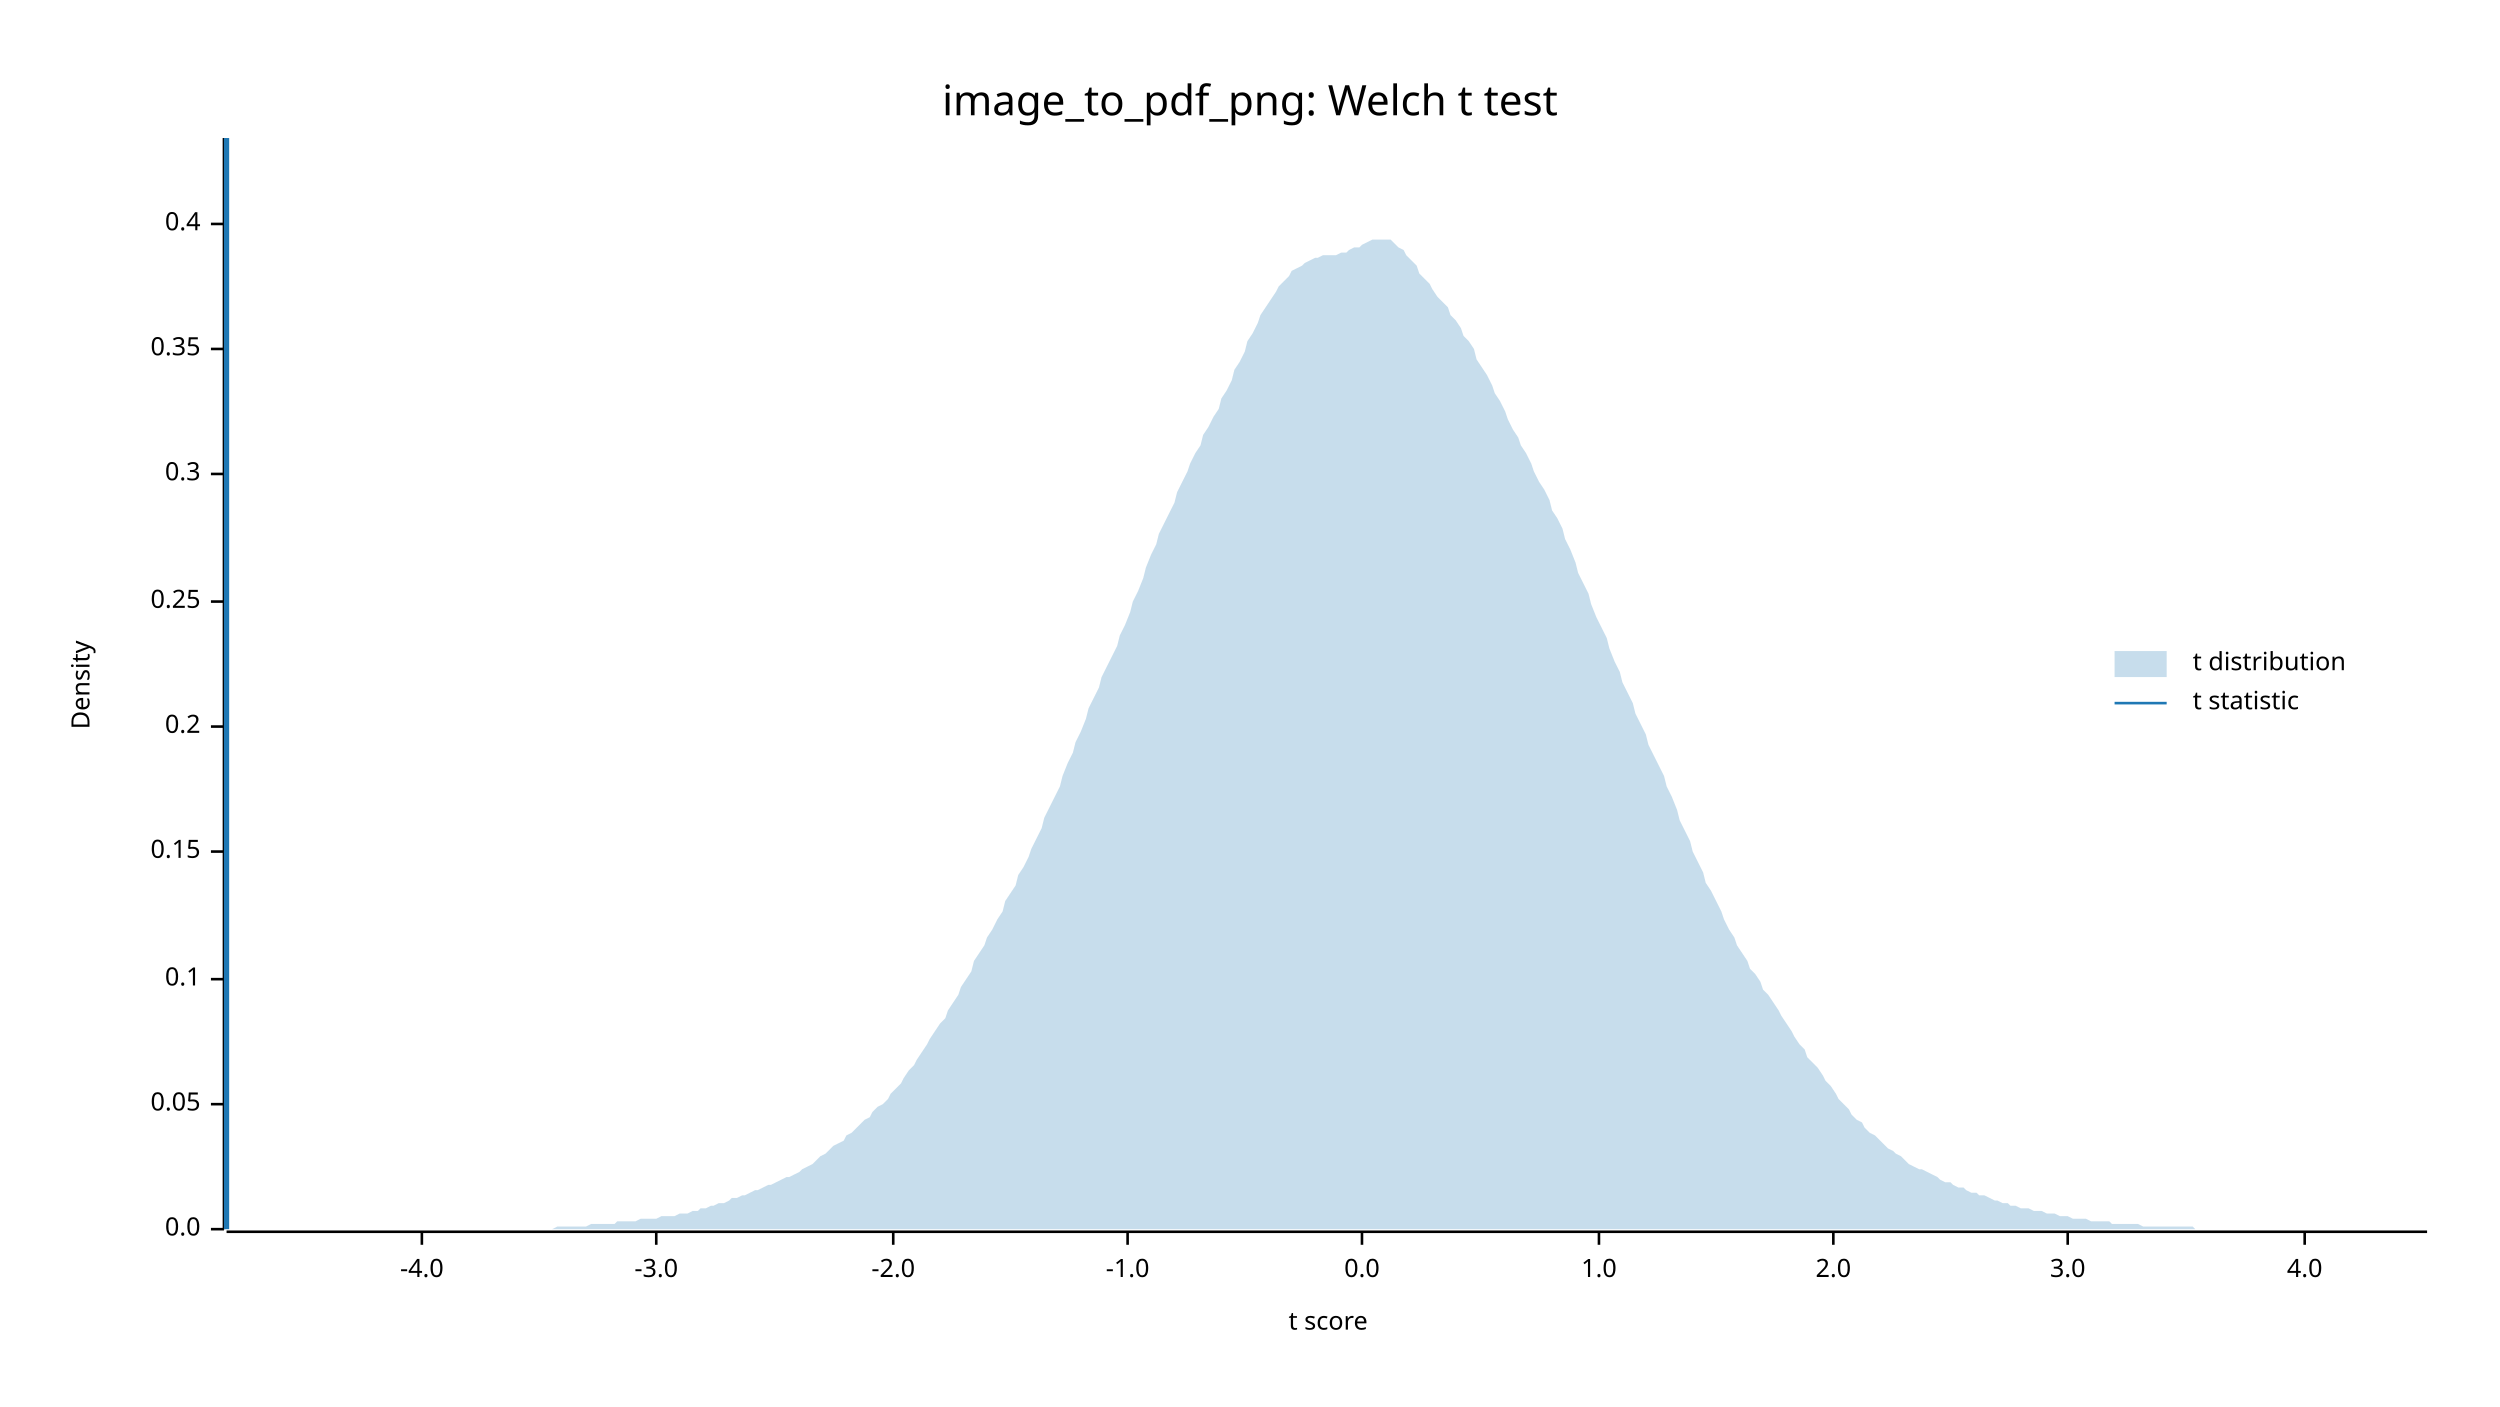
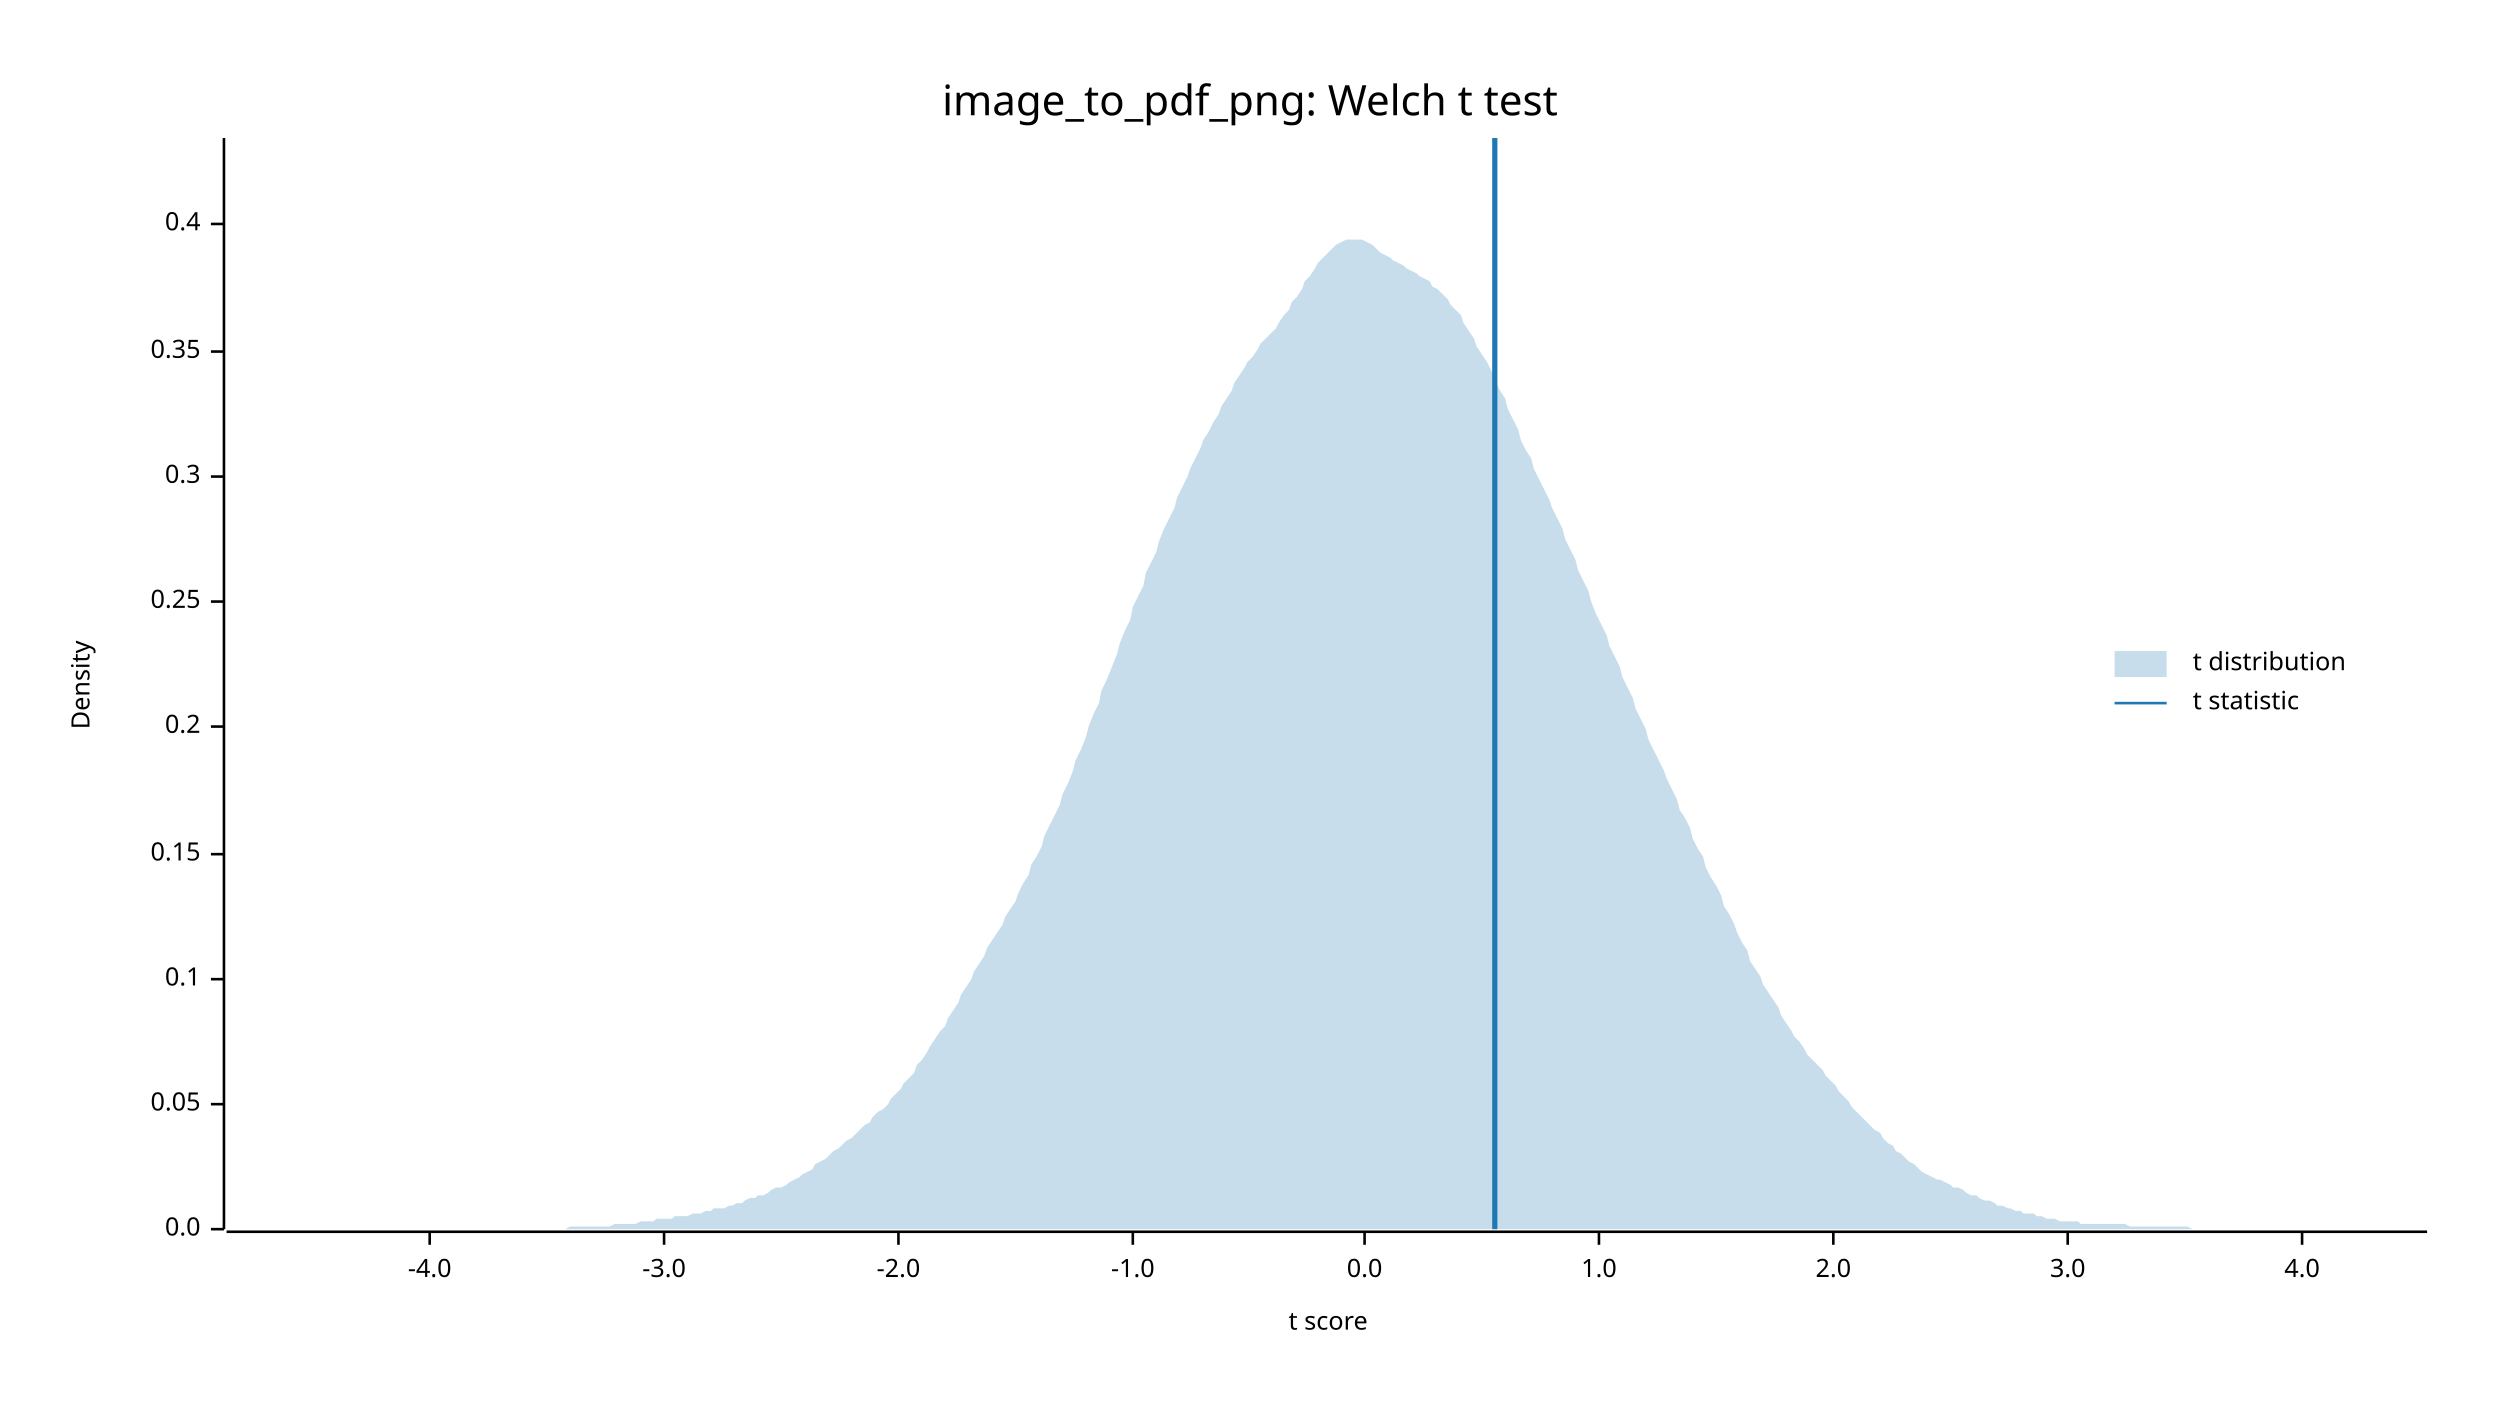
<svg xmlns="http://www.w3.org/2000/svg" width="960" height="540" viewBox="0 0 960 540">
  <text x="480" y="32" dy="0.76em" text-anchor="middle" font-family="sans-serif" font-size="16.129" opacity="1" fill="#000000">
image_to_pdf_png: Welch t test
</text>
  <text x="27" y="263" dy="0.76em" text-anchor="middle" font-family="sans-serif" font-size="9.677" opacity="1" fill="#000000" transform="rotate(270, 27, 263)">
Density
</text>
  <text x="510" y="513" dy="-0.5ex" text-anchor="middle" font-family="sans-serif" font-size="9.677" opacity="1" fill="#000000">
t score
</text>
  <polyline fill="none" opacity="1" stroke="#000000" stroke-width="1" points="86,53 86,472 " />
  <text x="77" y="472" dy="0.5ex" text-anchor="end" font-family="sans-serif" font-size="9.677" opacity="1" fill="#000000">
0.0
</text>
  <polyline fill="none" opacity="1" stroke="#000000" stroke-width="1" points="81,472 86,472 " />
  <text x="77" y="424" dy="0.5ex" text-anchor="end" font-family="sans-serif" font-size="9.677" opacity="1" fill="#000000">
0.05
</text>
  <polyline fill="none" opacity="1" stroke="#000000" stroke-width="1" points="81,424 86,424 " />
  <text x="77" y="376" dy="0.5ex" text-anchor="end" font-family="sans-serif" font-size="9.677" opacity="1" fill="#000000">
0.1
</text>
  <polyline fill="none" opacity="1" stroke="#000000" stroke-width="1" points="81,376 86,376 " />
-   <text x="77" y="327" dy="0.5ex" text-anchor="end" font-family="sans-serif" font-size="9.677" opacity="1" fill="#000000">
+   <text x="77" y="328" dy="0.5ex" text-anchor="end" font-family="sans-serif" font-size="9.677" opacity="1" fill="#000000">
0.15
</text>
-   <polyline fill="none" opacity="1" stroke="#000000" stroke-width="1" points="81,327 86,327 " />
+   <polyline fill="none" opacity="1" stroke="#000000" stroke-width="1" points="81,328 86,328 " />
  <text x="77" y="279" dy="0.5ex" text-anchor="end" font-family="sans-serif" font-size="9.677" opacity="1" fill="#000000">
0.2
</text>
  <polyline fill="none" opacity="1" stroke="#000000" stroke-width="1" points="81,279 86,279 " />
  <text x="77" y="231" dy="0.5ex" text-anchor="end" font-family="sans-serif" font-size="9.677" opacity="1" fill="#000000">
0.25
</text>
  <polyline fill="none" opacity="1" stroke="#000000" stroke-width="1" points="81,231 86,231 " />
-   <text x="77" y="182" dy="0.5ex" text-anchor="end" font-family="sans-serif" font-size="9.677" opacity="1" fill="#000000">
+   <text x="77" y="183" dy="0.5ex" text-anchor="end" font-family="sans-serif" font-size="9.677" opacity="1" fill="#000000">
0.3
</text>
-   <polyline fill="none" opacity="1" stroke="#000000" stroke-width="1" points="81,182 86,182 " />
-   <text x="77" y="134" dy="0.5ex" text-anchor="end" font-family="sans-serif" font-size="9.677" opacity="1" fill="#000000">
+   <polyline fill="none" opacity="1" stroke="#000000" stroke-width="1" points="81,183 86,183 " />
+   <text x="77" y="135" dy="0.5ex" text-anchor="end" font-family="sans-serif" font-size="9.677" opacity="1" fill="#000000">
0.35
</text>
-   <polyline fill="none" opacity="1" stroke="#000000" stroke-width="1" points="81,134 86,134 " />
+   <polyline fill="none" opacity="1" stroke="#000000" stroke-width="1" points="81,135 86,135 " />
  <text x="77" y="86" dy="0.5ex" text-anchor="end" font-family="sans-serif" font-size="9.677" opacity="1" fill="#000000">
0.4
</text>
  <polyline fill="none" opacity="1" stroke="#000000" stroke-width="1" points="81,86 86,86 " />
  <polyline fill="none" opacity="1" stroke="#000000" stroke-width="1" points="87,473 932,473 " />
-   <text x="162" y="483" dy="0.76em" text-anchor="middle" font-family="sans-serif" font-size="9.677" opacity="1" fill="#000000">
+   <text x="165" y="483" dy="0.76em" text-anchor="middle" font-family="sans-serif" font-size="9.677" opacity="1" fill="#000000">
-4.0
</text>
-   <polyline fill="none" opacity="1" stroke="#000000" stroke-width="1" points="162,473 162,478 " />
-   <text x="252" y="483" dy="0.76em" text-anchor="middle" font-family="sans-serif" font-size="9.677" opacity="1" fill="#000000">
+   <polyline fill="none" opacity="1" stroke="#000000" stroke-width="1" points="165,473 165,478 " />
+   <text x="255" y="483" dy="0.76em" text-anchor="middle" font-family="sans-serif" font-size="9.677" opacity="1" fill="#000000">
-3.0
</text>
-   <polyline fill="none" opacity="1" stroke="#000000" stroke-width="1" points="252,473 252,478 " />
-   <text x="343" y="483" dy="0.76em" text-anchor="middle" font-family="sans-serif" font-size="9.677" opacity="1" fill="#000000">
+   <polyline fill="none" opacity="1" stroke="#000000" stroke-width="1" points="255,473 255,478 " />
+   <text x="345" y="483" dy="0.76em" text-anchor="middle" font-family="sans-serif" font-size="9.677" opacity="1" fill="#000000">
-2.0
</text>
-   <polyline fill="none" opacity="1" stroke="#000000" stroke-width="1" points="343,473 343,478 " />
-   <text x="433" y="483" dy="0.76em" text-anchor="middle" font-family="sans-serif" font-size="9.677" opacity="1" fill="#000000">
+   <polyline fill="none" opacity="1" stroke="#000000" stroke-width="1" points="345,473 345,478 " />
+   <text x="435" y="483" dy="0.76em" text-anchor="middle" font-family="sans-serif" font-size="9.677" opacity="1" fill="#000000">
-1.0
</text>
-   <polyline fill="none" opacity="1" stroke="#000000" stroke-width="1" points="433,473 433,478 " />
-   <text x="523" y="483" dy="0.76em" text-anchor="middle" font-family="sans-serif" font-size="9.677" opacity="1" fill="#000000">
+   <polyline fill="none" opacity="1" stroke="#000000" stroke-width="1" points="435,473 435,478 " />
+   <text x="524" y="483" dy="0.76em" text-anchor="middle" font-family="sans-serif" font-size="9.677" opacity="1" fill="#000000">
0.0
</text>
-   <polyline fill="none" opacity="1" stroke="#000000" stroke-width="1" points="523,473 523,478 " />
+   <polyline fill="none" opacity="1" stroke="#000000" stroke-width="1" points="524,473 524,478 " />
  <text x="614" y="483" dy="0.76em" text-anchor="middle" font-family="sans-serif" font-size="9.677" opacity="1" fill="#000000">
1.0
</text>
  <polyline fill="none" opacity="1" stroke="#000000" stroke-width="1" points="614,473 614,478 " />
  <text x="704" y="483" dy="0.76em" text-anchor="middle" font-family="sans-serif" font-size="9.677" opacity="1" fill="#000000">
2.0
</text>
  <polyline fill="none" opacity="1" stroke="#000000" stroke-width="1" points="704,473 704,478 " />
  <text x="794" y="483" dy="0.76em" text-anchor="middle" font-family="sans-serif" font-size="9.677" opacity="1" fill="#000000">
3.0
</text>
  <polyline fill="none" opacity="1" stroke="#000000" stroke-width="1" points="794,473 794,478 " />
-   <text x="885" y="483" dy="0.76em" text-anchor="middle" font-family="sans-serif" font-size="9.677" opacity="1" fill="#000000">
+   <text x="884" y="483" dy="0.76em" text-anchor="middle" font-family="sans-serif" font-size="9.677" opacity="1" fill="#000000">
4.0
</text>
-   <polyline fill="none" opacity="1" stroke="#000000" stroke-width="1" points="885,473 885,478 " />
-   <polygon opacity="0.25" fill="#1F78B4" points="87,472 88,472 90,472 92,472 93,472 95,472 97,472 98,472 100,472 102,472 103,472 105,472 107,472 109,472 110,472 112,472 114,472 115,472 117,472 119,472 120,472 122,472 124,472 125,472 127,472 129,472 131,472 132,472 134,472 136,472 137,472 139,472 141,472 142,472 144,472 146,472 147,472 149,472 151,472 153,472 154,472 156,472 158,472 159,472 161,472 163,472 164,472 166,472 168,472 169,472 171,472 173,472 175,472 176,472 178,472 180,472 181,472 183,472 185,472 186,472 188,472 190,472 191,472 193,472 195,472 197,472 198,472 200,472 202,472 203,472 205,472 207,472 208,472 210,472 212,472 214,471 215,471 217,471 219,471 220,471 222,471 224,471 225,471 227,470 229,470 230,470 232,470 234,470 236,470 237,469 239,469 241,469 242,469 244,469 246,468 247,468 249,468 251,468 252,468 254,467 256,467 258,467 259,467 261,466 263,466 264,466 266,465 268,465 269,464 271,464 273,463 274,463 276,462 278,462 280,461 281,460 283,460 285,459 286,459 288,458 290,457 291,457 293,456 295,455 296,455 298,454 300,453 302,452 303,452 305,451 307,450 308,449 310,448 312,447 313,446 315,444 317,443 318,442 320,440 322,439 324,438 325,436 327,435 329,433 330,432 332,430 334,429 335,427 337,425 339,424 341,422 342,420 344,418 346,416 347,414 349,411 351,409 352,407 354,404 356,401 357,399 359,396 361,393 363,391 364,388 366,385 368,382 369,379 371,376 373,373 374,369 376,366 378,363 379,360 381,357 383,353 385,350 386,346 388,343 390,340 391,336 393,333 395,329 396,326 398,322 400,318 401,314 403,310 405,306 407,302 408,298 410,293 412,289 413,285 415,281 417,276 418,272 420,268 422,264 423,260 425,256 427,252 429,248 430,244 432,240 434,235 435,231 437,227 439,222 440,218 442,213 444,209 445,205 447,201 449,197 451,193 452,189 454,185 456,181 457,178 459,174 461,171 462,167 464,164 466,160 468,157 469,153 471,150 473,146 474,142 476,139 478,135 479,131 481,128 483,124 484,121 486,118 488,115 490,112 491,110 493,108 495,106 496,104 498,103 500,102 501,101 503,100 505,99 506,99 508,98 510,98 512,98 513,98 515,97 517,97 518,96 520,95 522,95 523,94 525,93 527,92 528,92 530,92 532,92 534,92 535,93 537,95 539,96 540,98 542,100 544,102 545,105 547,107 549,109 550,111 552,114 554,116 556,118 557,121 559,123 561,126 562,129 564,131 566,134 567,138 569,141 571,144 573,148 574,151 576,154 578,158 579,161 581,165 583,168 584,171 586,174 588,178 589,181 591,185 593,188 595,192 596,196 598,199 600,203 601,207 603,211 605,216 606,220 608,224 610,228 611,232 613,237 615,241 617,245 618,249 620,254 622,258 623,262 625,266 627,270 628,274 630,278 632,282 633,286 635,290 637,294 639,298 640,302 642,306 644,311 645,315 647,319 649,323 650,327 652,331 654,335 655,339 657,342 659,346 661,350 662,353 664,357 666,360 667,363 669,366 671,369 672,372 674,374 676,377 677,380 679,382 681,385 683,388 684,390 686,393 688,396 689,398 691,401 693,403 694,406 696,408 698,410 700,413 701,415 703,417 705,420 706,422 708,424 710,426 711,428 713,430 715,431 716,433 718,435 720,436 722,438 723,439 725,441 727,442 728,443 730,444 732,446 733,447 735,448 737,449 738,449 740,450 742,451 744,452 745,453 747,454 749,454 750,455 752,456 754,456 755,457 757,458 759,458 760,459 762,459 764,460 766,461 767,461 769,462 771,462 772,463 774,463 776,464 777,464 779,464 781,465 782,465 784,465 786,466 788,466 789,466 791,467 793,467 794,467 796,468 798,468 799,468 801,468 803,469 804,469 806,469 808,469 810,469 811,470 813,470 815,470 816,470 818,470 820,470 821,470 823,471 825,471 827,471 828,471 830,471 832,471 833,471 835,471 837,471 838,471 840,471 842,471 843,472 845,472 847,472 849,472 850,472 852,472 854,472 855,472 857,472 859,472 860,472 862,472 864,472 865,472 867,472 869,472 871,472 872,472 874,472 876,472 877,472 879,472 881,472 882,472 884,472 886,472 887,472 889,472 891,472 893,472 894,472 896,472 898,472 899,472 901,472 903,472 904,472 906,472 908,472 909,472 911,472 913,472 915,472 916,472 918,472 920,472 921,472 923,472 925,472 926,472 928,472 930,472 932,472 932,472 87,472 " />
-   <polyline fill="none" opacity="1" stroke="#1F78B4" stroke-width="2" points="87,472 87,53 " />
+   <polyline fill="none" opacity="1" stroke="#000000" stroke-width="1" points="884,473 884,478 " />
+   <polygon opacity="0.25" fill="#1F78B4" points="87,472 88,472 90,472 92,472 93,472 95,472 97,472 98,472 100,472 102,472 103,472 105,472 107,472 109,472 110,472 112,472 114,472 115,472 117,472 119,472 120,472 122,472 124,472 125,472 127,472 129,472 131,472 132,472 134,472 136,472 137,472 139,472 141,472 142,472 144,472 146,472 147,472 149,472 151,472 153,472 154,472 156,472 158,472 159,472 161,472 163,472 164,472 166,472 168,472 169,472 171,472 173,472 175,472 176,472 178,472 180,472 181,472 183,472 185,472 186,472 188,472 190,472 191,472 193,472 195,472 197,472 198,472 200,472 202,472 203,472 205,472 207,472 208,472 210,472 212,472 214,472 215,472 217,472 219,471 220,471 222,471 224,471 225,471 227,471 229,471 230,471 232,471 234,471 236,470 237,470 239,470 241,470 242,470 244,470 246,469 247,469 249,469 251,469 252,468 254,468 256,468 258,468 259,467 261,467 263,467 264,467 266,466 268,466 269,466 271,465 273,465 274,464 276,464 278,464 280,463 281,463 283,462 285,462 286,461 288,460 290,460 291,459 293,459 295,458 296,457 298,456 300,456 302,455 303,454 305,453 307,452 308,451 310,450 312,449 313,447 315,446 317,445 318,444 320,442 322,441 324,439 325,438 327,437 329,435 330,434 332,432 334,431 335,429 337,427 339,426 341,424 342,422 344,420 346,418 347,416 349,414 351,412 352,409 354,407 356,404 357,402 359,399 361,396 363,394 364,391 366,388 368,385 369,382 371,379 373,376 374,373 376,370 378,367 379,364 381,361 383,358 385,355 386,352 388,349 390,346 391,343 393,339 395,336 396,332 398,329 400,325 401,321 403,317 405,313 407,309 408,305 410,301 412,296 413,292 415,288 417,283 418,279 420,274 422,270 423,265 425,261 427,256 429,251 430,247 432,242 434,238 435,233 437,229 439,225 440,220 442,216 444,212 445,208 447,203 449,199 451,195 452,191 454,187 456,183 457,180 459,176 461,172 462,169 464,166 466,162 468,159 469,156 471,153 473,150 474,147 476,144 478,141 479,139 481,137 483,134 484,132 486,130 488,128 490,126 491,124 493,121 495,119 496,116 498,114 500,111 501,108 503,106 505,103 506,101 508,99 510,97 512,95 513,94 515,93 517,92 518,92 520,92 522,92 523,92 525,93 527,94 528,95 530,97 532,98 534,99 535,100 537,101 539,102 540,103 542,104 544,105 545,106 547,107 549,108 550,110 552,111 554,113 556,115 557,117 559,119 561,121 562,124 564,127 566,130 567,133 569,136 571,139 573,143 574,146 576,150 578,153 579,157 581,161 583,165 584,169 586,173 588,176 589,180 591,184 593,188 595,192 596,195 598,199 600,203 601,207 603,211 605,215 606,219 608,223 610,227 611,231 613,236 615,240 617,244 618,248 620,252 622,256 623,260 625,264 627,268 628,272 630,276 632,280 633,284 635,288 637,292 639,296 640,299 642,303 644,307 645,311 647,314 649,318 650,322 652,326 654,329 655,333 657,337 659,340 661,344 662,348 664,351 666,355 667,358 669,362 671,365 672,369 674,372 676,375 677,378 679,381 681,384 683,387 684,390 686,393 688,396 689,398 691,400 693,403 694,405 696,407 698,409 700,411 701,413 703,415 705,417 706,419 708,421 710,423 711,425 713,427 715,429 716,430 718,432 720,434 722,435 723,437 725,439 727,440 728,442 730,443 732,445 733,446 735,447 737,449 738,450 740,451 742,452 744,453 745,453 747,454 749,455 750,456 752,456 754,457 755,458 757,459 759,459 760,460 762,461 764,461 766,462 767,463 769,463 771,464 772,464 774,465 776,465 777,466 779,466 781,466 782,467 784,467 786,468 788,468 789,468 791,469 793,469 794,469 796,469 798,469 799,470 801,470 803,470 804,470 806,470 808,470 810,470 811,470 813,470 815,470 816,470 818,471 820,471 821,471 823,471 825,471 827,471 828,471 830,471 832,471 833,471 835,471 837,471 838,471 840,471 842,472 843,472 845,472 847,472 849,472 850,472 852,472 854,472 855,472 857,472 859,472 860,472 862,472 864,472 865,472 867,472 869,472 871,472 872,472 874,472 876,472 877,472 879,472 881,472 882,472 884,472 886,472 887,472 889,472 891,472 893,472 894,472 896,472 898,472 899,472 901,472 903,472 904,472 906,472 908,472 909,472 911,472 913,472 915,472 916,472 918,472 920,472 921,472 923,472 925,472 926,472 928,472 930,472 932,472 932,472 87,472 " />
+   <polyline fill="none" opacity="1" stroke="#1F78B4" stroke-width="2" points="574,472 574,53 " />
  <text x="842" y="250" dy="0.76em" text-anchor="start" font-family="sans-serif" font-size="9.677" opacity="1" fill="#000000">
t distribution
</text>
  <text x="842" y="265" dy="0.76em" text-anchor="start" font-family="sans-serif" font-size="9.677" opacity="1" fill="#000000">
t statistic
</text>
  <rect x="812" y="250" width="20" height="10" opacity="0.25" fill="#1F78B4" stroke="none" />
  <polyline fill="none" opacity="1" stroke="#1F78B4" stroke-width="1" points="812,270 832,270 " />
</svg>
